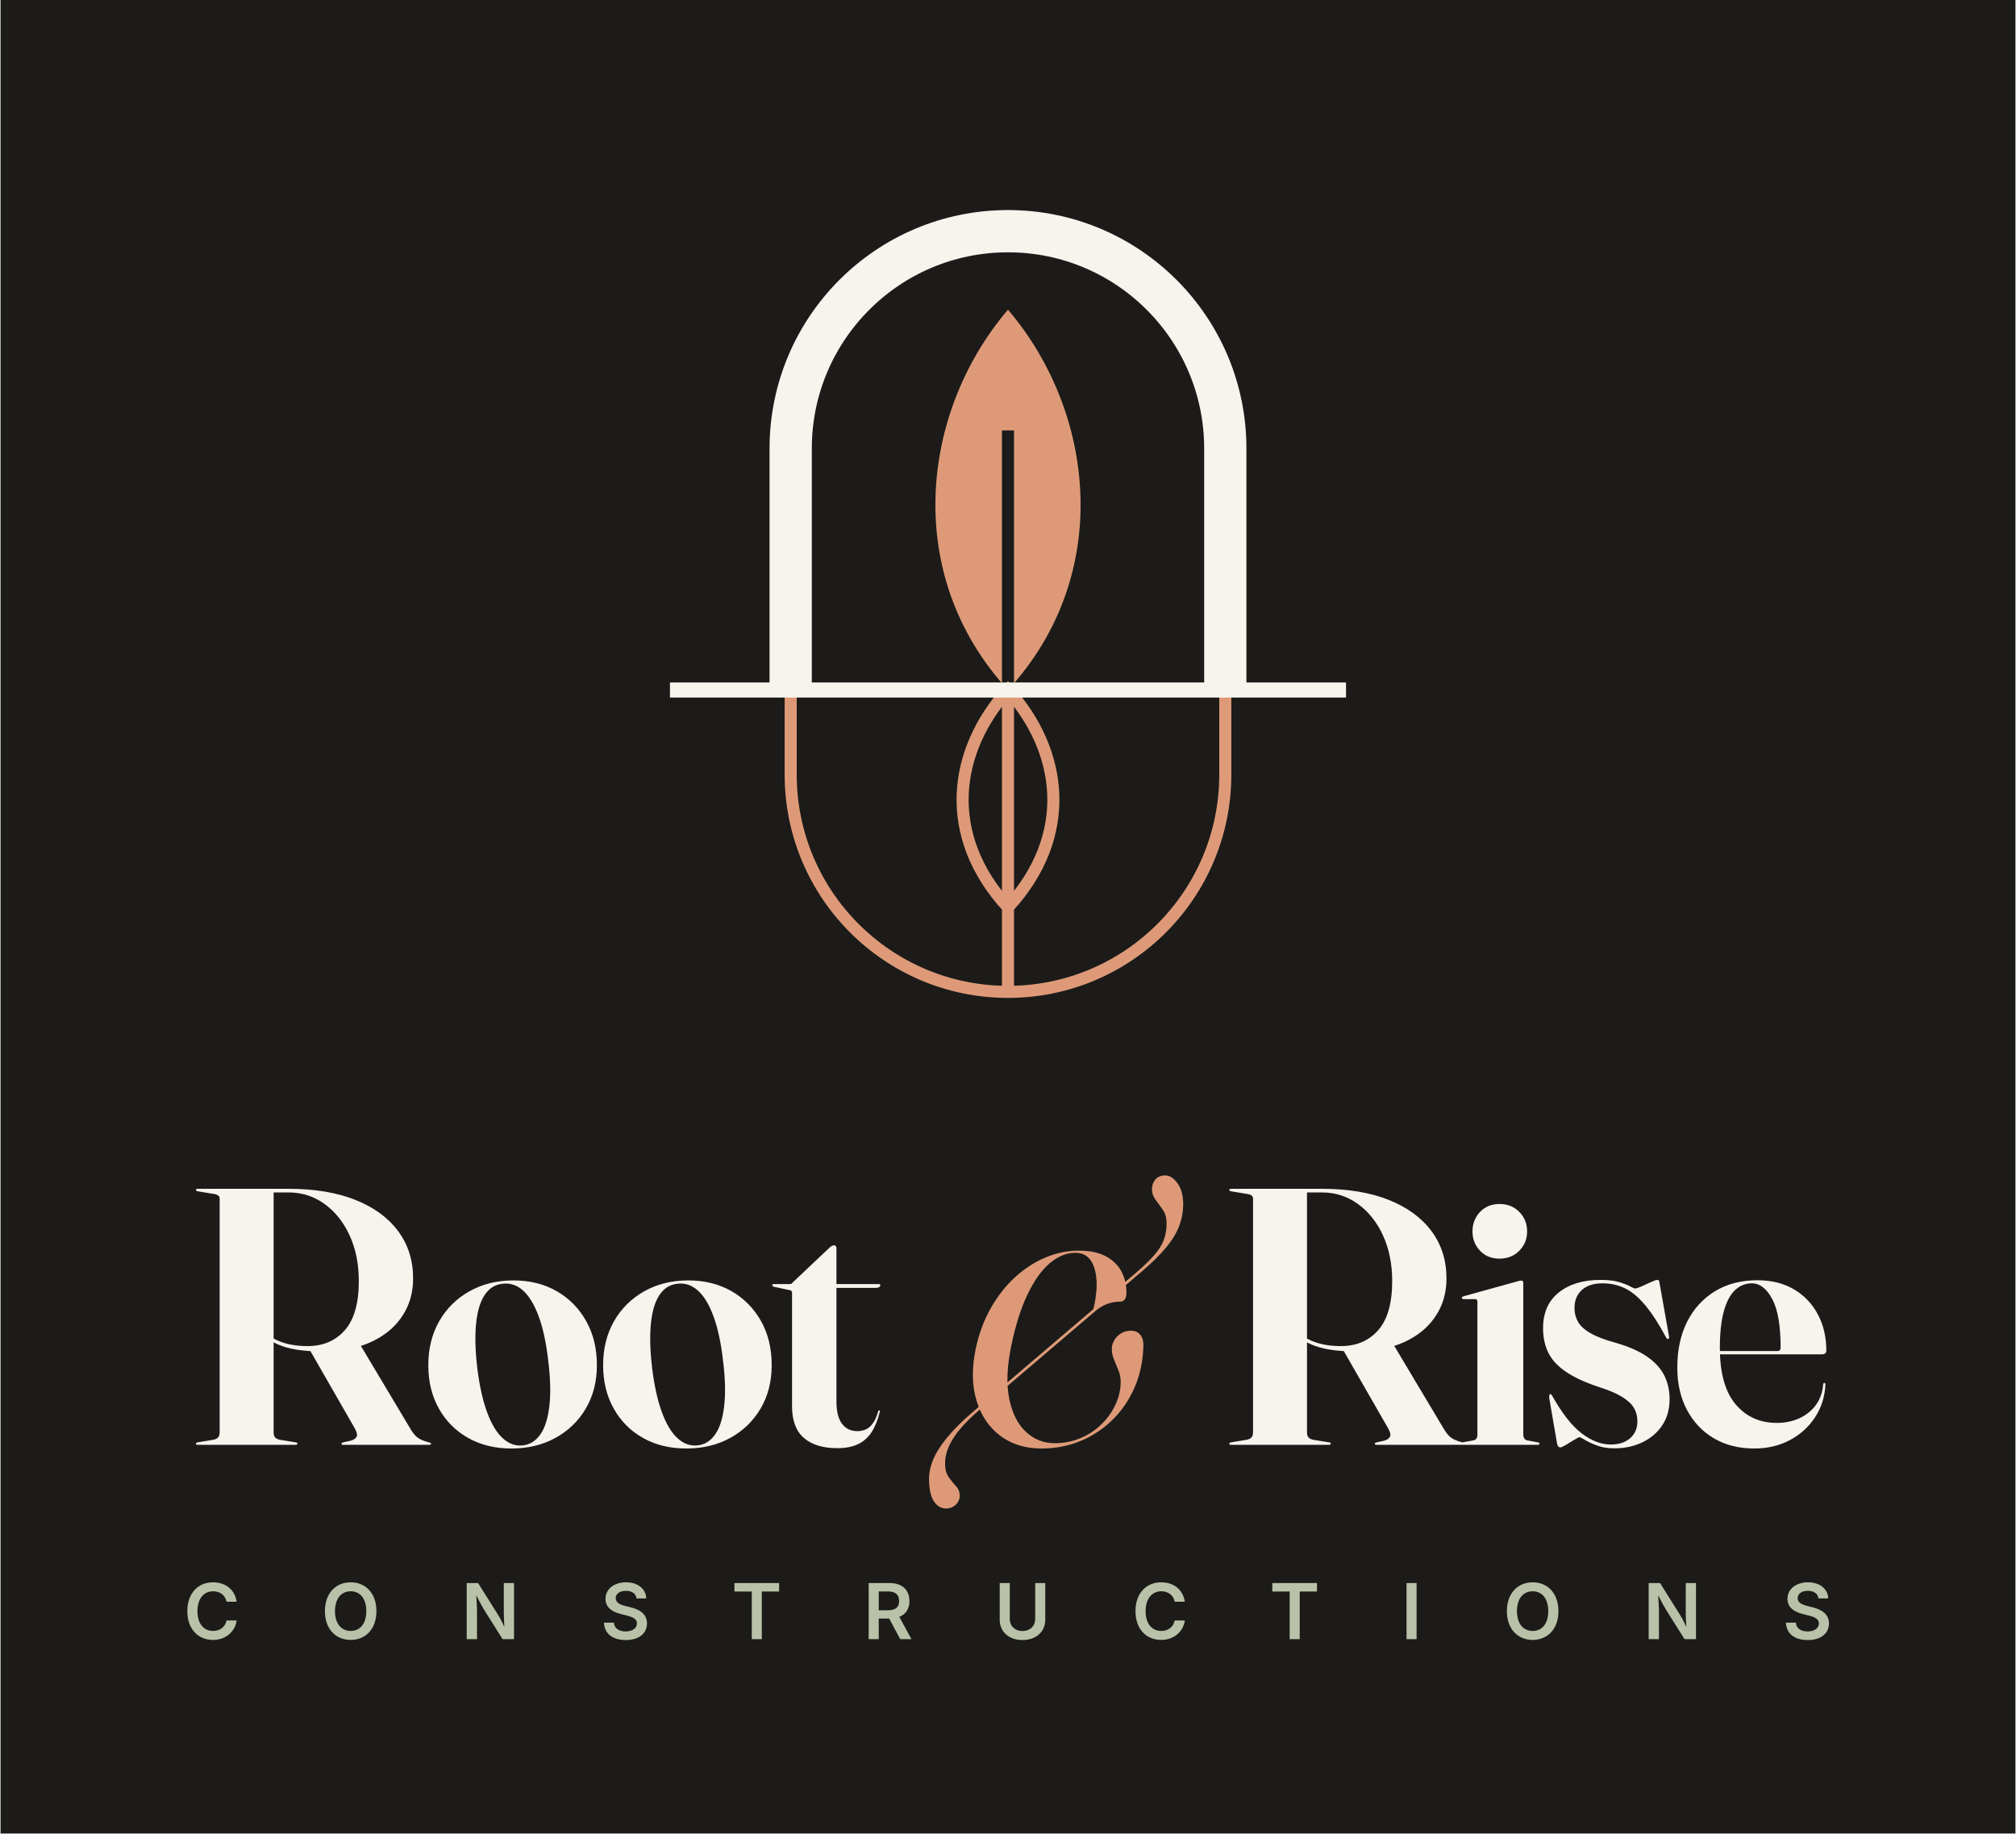
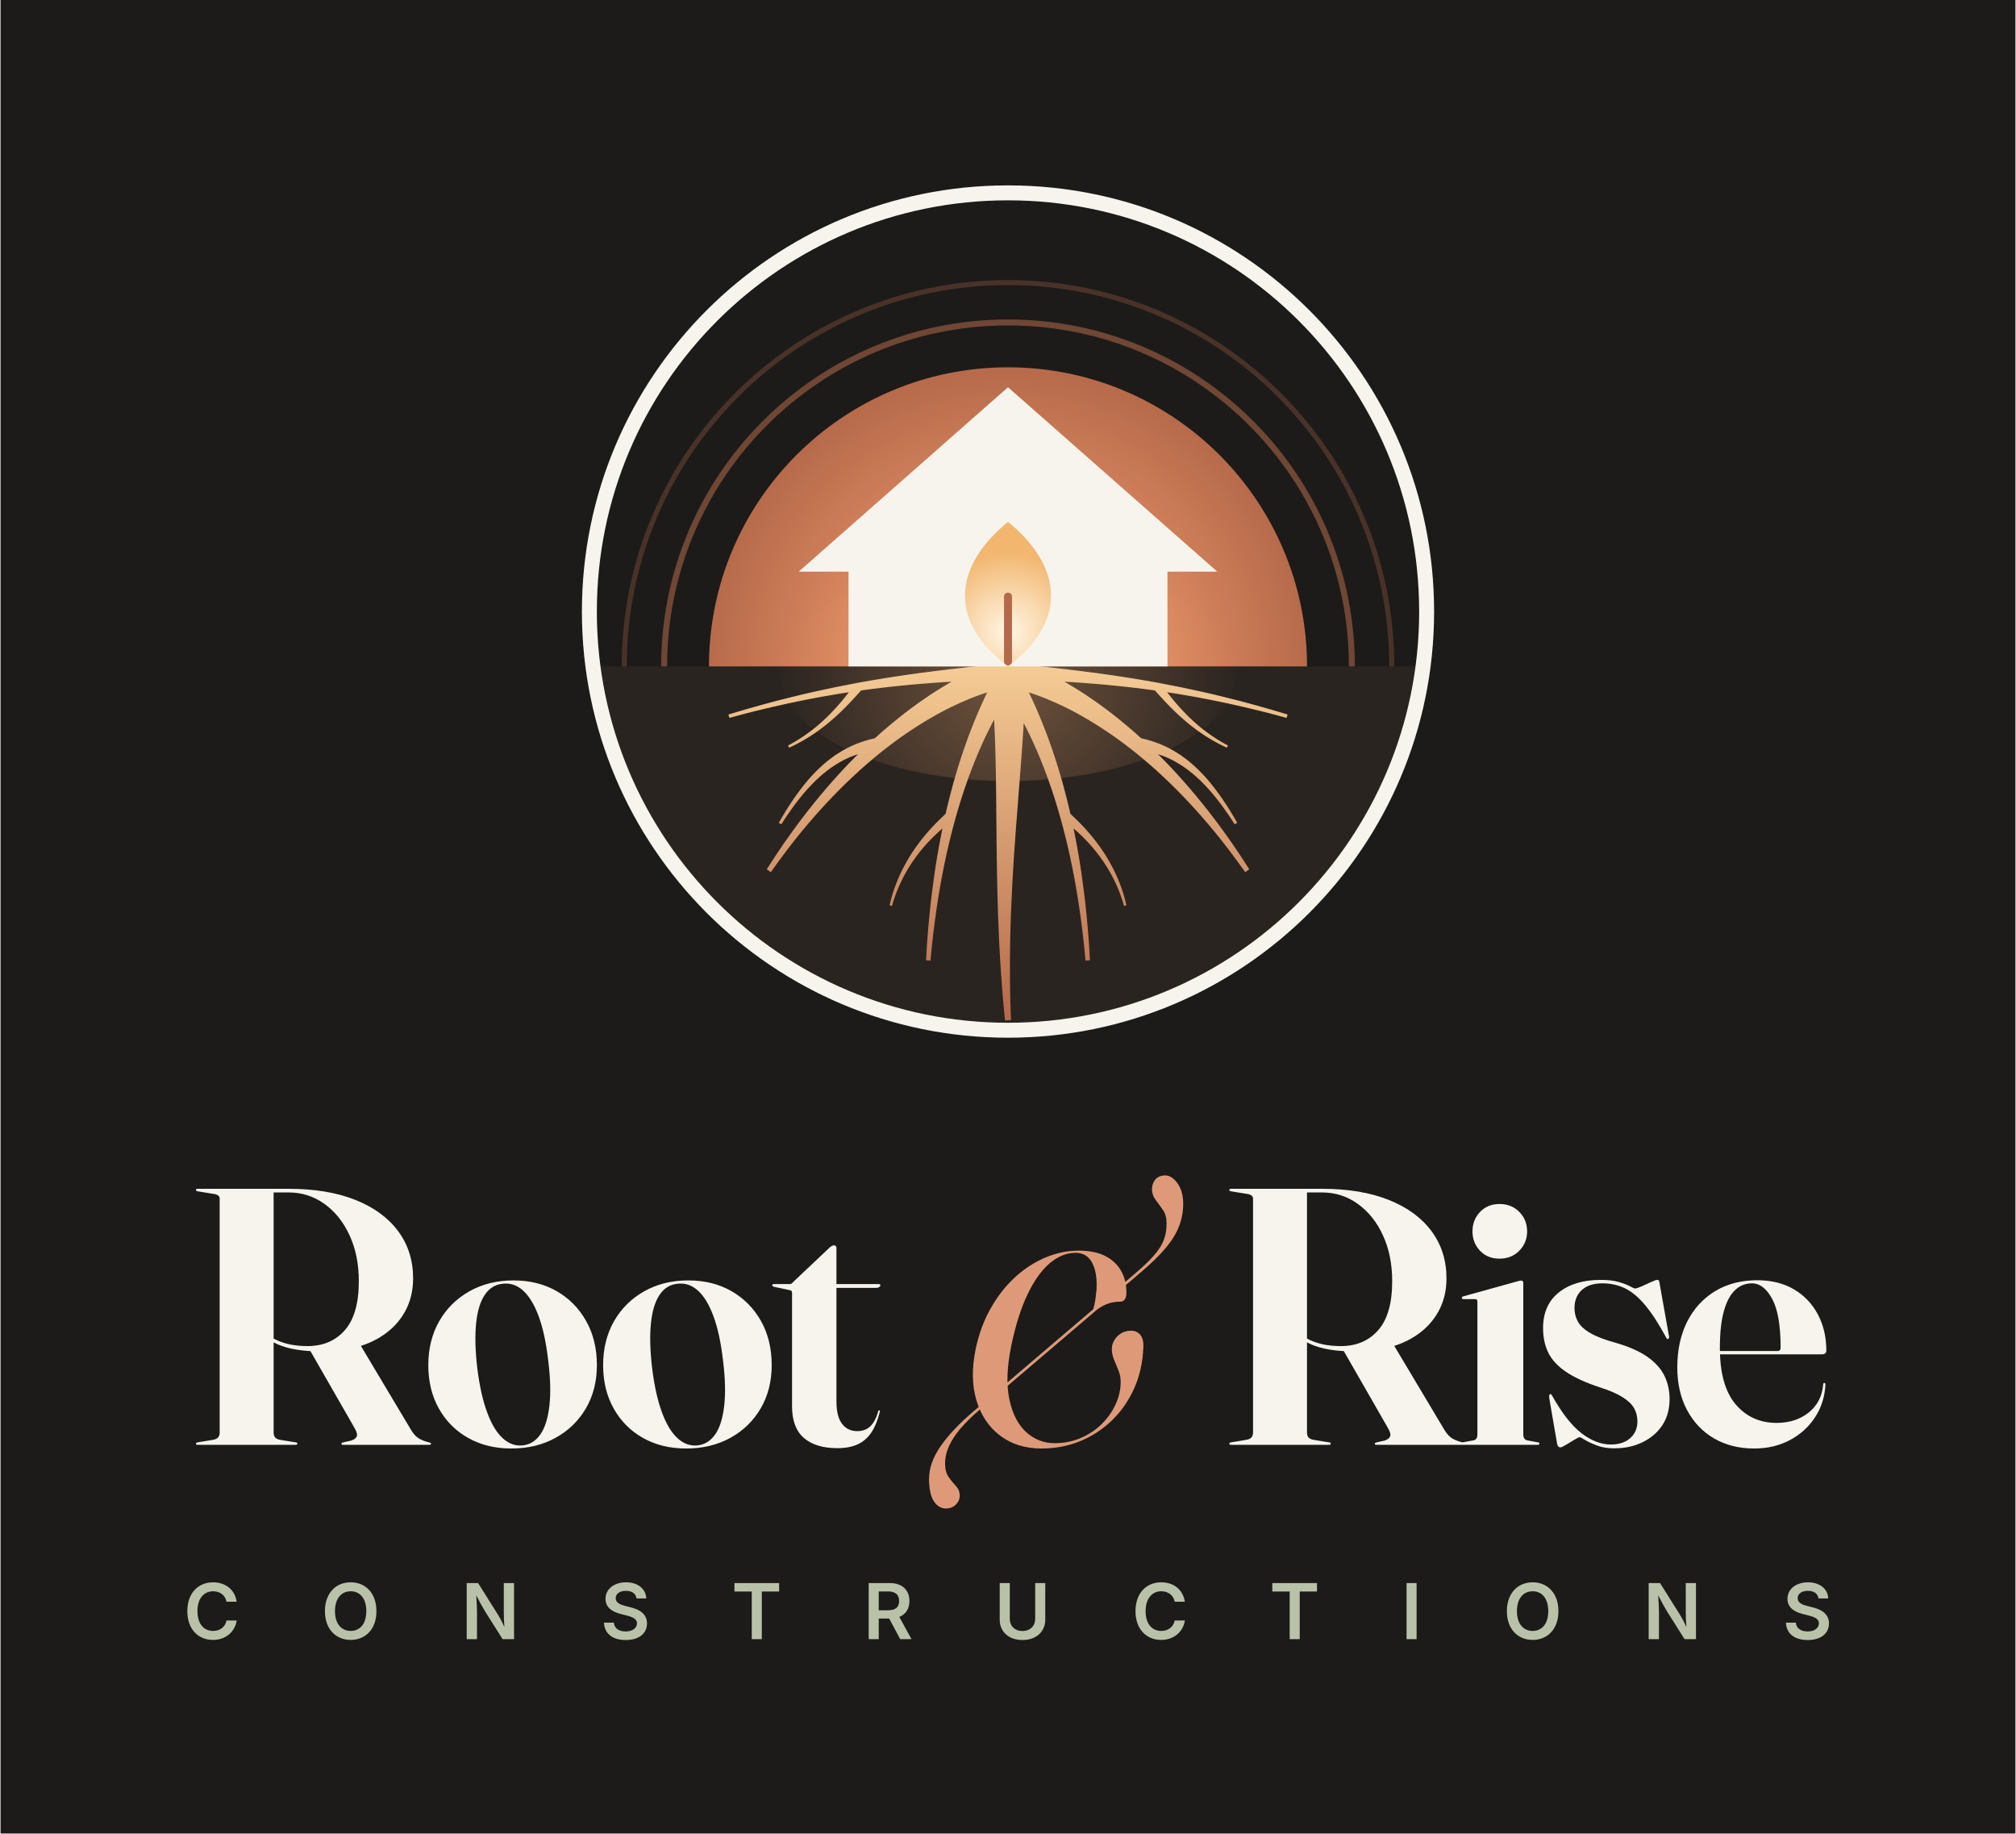
<svg xmlns="http://www.w3.org/2000/svg" width="353" height="321" viewBox="0 0 352.58 320.80" role="img" aria-label="Root &amp; Rise Constructions">
  <rect x="0" y="0" width="352.576" height="320.8" fill="#1C1B19" />
-   <g transform="translate(112.91 32) scale(1.0563) translate(-40 -34)">
-     <path d="M64 118 V78 A36 36 0 0 1 136 78 V118" fill="none" stroke="#F7F4ED" stroke-width="7" />
-     <path d="M64 118 V132 A36 36 0 0 0 136 132 V118" fill="none" stroke="#DE9A78" stroke-width="2" />
-     <mask id="rr-light-8" maskUnits="userSpaceOnUse" x="0" y="0" width="200" height="200">
-       <rect width="200" height="200" fill="#fff" />
-       <path d="M100 119 V75" stroke="#000" stroke-width="2" />
-     </mask>
-     <path d="M100 55 C114.5 72 117.5 99 100 118 C82.5 99 85.5 72 100 55Z" fill="#DE9A78" mask="url(#rr-light-8)" />
-     <path d="M100 118 C109 128 111 142 100 154 C89 142 91 128 100 118Z M100 118 V168" fill="none" stroke="#DE9A78" stroke-width="2" />
-     <path d="M44 118 H156" stroke="#F7F4ED" stroke-width="2.5" />
+   <g transform="translate(101.29 32) scale(0.8721) translate(-14 -14)">
+     <defs>
+       <clipPath id="rr9c">
+         <circle cx="100" cy="100" r="84" />
+       </clipPath>
+       <radialGradient id="rr9s" cx="100" cy="112" r="62" gradientUnits="userSpaceOnUse">
+         <stop offset="0" stop-color="#F2B98C" />
+         <stop offset="0.55" stop-color="#D9875F" />
+         <stop offset="1" stop-color="#B5694A" />
+       </radialGradient>
+       <linearGradient id="rr9r" x1="0" y1="110" x2="0" y2="182" gradientUnits="userSpaceOnUse">
+         <stop offset="0" stop-color="#F6CD96" />
+         <stop offset="1" stop-color="#B5694A" />
+       </linearGradient>
+       <radialGradient id="rr9g" cx="100" cy="104" r="16" gradientUnits="userSpaceOnUse">
+         <stop offset="0" stop-color="#FFF6E4" />
+         <stop offset="1" stop-color="#F2B66F" />
+       </radialGradient>
+       <radialGradient id="rr9h" cx="100" cy="112" r="46" gradientUnits="userSpaceOnUse">
+         <stop offset="0" stop-color="#E9A36F" stop-opacity="0.38" />
+         <stop offset="1" stop-color="#E9A36F" stop-opacity="0" />
+       </radialGradient>
+     </defs>
+     <g clip-path="url(#rr9c)">
+       <rect x="0" y="0" width="200" height="111" fill="#1C1B19" />
+       <circle cx="100" cy="111" r="60" fill="url(#rr9s)" />
+       <circle cx="100" cy="111" r="69" fill="none" stroke="#B5694A" stroke-width="1.2" opacity="0.55" />
+       <circle cx="100" cy="111" r="77" fill="none" stroke="#B5694A" stroke-width="1" opacity="0.3" />
+       <rect x="0" y="111" width="200" height="100" fill="#2a2420" />
+       <ellipse cx="100" cy="112" rx="46" ry="22" fill="url(#rr9h)" />
+       <path d="M96.25 111.16 L96.48 112.71 L96.66 114.26 L96.81 115.82 L96.94 117.38 L97.05 118.95 L97.15 120.54 L97.24 122.13 L97.31 123.73 L97.38 125.34 L97.43 126.96 L97.48 128.59 L97.52 130.24 L97.55 131.89 L97.58 133.56 L97.60 135.24 L97.62 136.93 L97.64 138.63 L97.65 140.34 L97.67 142.07 L97.69 143.81 L97.70 145.57 L97.72 147.34 L97.74 149.12 L97.77 150.92 L97.80 152.74 L97.83 154.57 L97.88 156.41 L97.93 158.27 L97.98 160.15 L98.05 162.05 L98.13 163.96 L98.21 165.90 L98.31 167.85 L98.42 169.81 L98.55 171.80 L98.69 173.81 L98.84 175.84 L99.01 177.88 L99.20 179.95 L99.40 182.04 L100.60 181.96 L100.52 179.87 L100.46 177.80 L100.42 175.76 L100.39 173.74 L100.39 171.74 L100.39 169.76 L100.41 167.80 L100.44 165.86 L100.49 163.94 L100.54 162.04 L100.61 160.16 L100.69 158.30 L100.78 156.45 L100.87 154.62 L100.97 152.80 L101.08 151.00 L101.19 149.21 L101.31 147.44 L101.44 145.68 L101.56 143.94 L101.69 142.20 L101.83 140.48 L101.96 138.77 L102.09 137.07 L102.22 135.39 L102.35 133.71 L102.48 132.04 L102.61 130.37 L102.73 128.72 L102.85 127.07 L102.96 125.43 L103.07 123.79 L103.17 122.16 L103.27 120.53 L103.36 118.91 L103.44 117.29 L103.51 115.67 L103.58 114.06 L103.65 112.44 L103.75 110.84Z M99.11 109.03 L98.06 109.48 L96.96 109.95 L95.85 110.43 L94.73 110.93 L93.59 111.47 L92.45 112.03 L91.30 112.62 L90.14 113.24 L88.97 113.90 L87.80 114.58 L86.62 115.30 L85.43 116.04 L84.23 116.82 L83.04 117.64 L81.83 118.48 L80.62 119.37 L79.41 120.28 L78.20 121.23 L76.98 122.22 L75.76 123.24 L74.53 124.30 L73.31 125.39 L72.08 126.52 L70.86 127.69 L69.63 128.89 L68.40 130.13 L67.18 131.41 L65.96 132.73 L64.74 134.09 L63.52 135.49 L62.30 136.93 L61.09 138.41 L59.88 139.93 L58.68 141.48 L57.48 143.09 L56.29 144.73 L55.10 146.41 L53.92 148.14 L52.75 149.91 L51.59 151.72 L52.41 152.28 L53.66 150.54 L54.91 148.84 L56.16 147.19 L57.42 145.58 L58.68 144.02 L59.95 142.51 L61.22 141.04 L62.50 139.61 L63.77 138.23 L65.05 136.88 L66.32 135.59 L67.60 134.33 L68.88 133.12 L70.15 131.94 L71.43 130.81 L72.70 129.72 L73.96 128.67 L75.23 127.66 L76.49 126.69 L77.74 125.76 L78.99 124.87 L80.24 124.02 L81.48 123.20 L82.70 122.43 L83.93 121.69 L85.14 120.99 L86.34 120.32 L87.54 119.69 L88.72 119.10 L89.89 118.55 L91.05 118.03 L92.20 117.54 L93.33 117.09 L94.45 116.68 L95.56 116.30 L96.65 115.95 L97.72 115.65 L98.78 115.38 L99.82 115.15 L100.89 114.97Z M99.11 114.97 L100.18 115.15 L101.22 115.38 L102.28 115.65 L103.35 115.95 L104.44 116.30 L105.55 116.68 L106.67 117.09 L107.80 117.54 L108.95 118.03 L110.11 118.55 L111.28 119.10 L112.46 119.69 L113.66 120.32 L114.86 120.99 L116.07 121.69 L117.30 122.43 L118.52 123.20 L119.76 124.02 L121.01 124.87 L122.26 125.76 L123.51 126.69 L124.77 127.66 L126.04 128.67 L127.30 129.72 L128.57 130.81 L129.85 131.94 L131.12 133.12 L132.40 134.33 L133.68 135.59 L134.95 136.88 L136.23 138.23 L137.50 139.61 L138.78 141.04 L140.05 142.51 L141.32 144.02 L142.58 145.58 L143.84 147.19 L145.09 148.84 L146.34 150.54 L147.59 152.28 L148.41 151.72 L147.25 149.91 L146.08 148.14 L144.90 146.41 L143.71 144.73 L142.52 143.09 L141.32 141.48 L140.12 139.93 L138.91 138.41 L137.70 136.93 L136.48 135.49 L135.26 134.09 L134.04 132.73 L132.82 131.41 L131.60 130.13 L130.37 128.89 L129.14 127.69 L127.92 126.52 L126.69 125.39 L125.47 124.30 L124.24 123.24 L123.02 122.22 L121.80 121.23 L120.59 120.28 L119.38 119.37 L118.17 118.48 L116.96 117.64 L115.77 116.82 L114.57 116.04 L113.38 115.30 L112.20 114.58 L111.03 113.90 L109.86 113.24 L108.70 112.62 L107.55 112.03 L106.41 111.47 L105.27 110.93 L104.15 110.43 L103.04 109.95 L101.94 109.48 L100.89 109.03Z M98.05 111.78 L97.60 112.68 L97.12 113.61 L96.64 114.56 L96.15 115.53 L95.67 116.53 L95.19 117.55 L94.71 118.60 L94.23 119.68 L93.76 120.78 L93.29 121.91 L92.83 123.07 L92.37 124.25 L91.91 125.46 L91.47 126.70 L91.03 127.97 L90.59 129.27 L90.17 130.60 L89.75 131.96 L89.34 133.34 L88.94 134.76 L88.55 136.21 L88.17 137.69 L87.80 139.20 L87.44 140.74 L87.09 142.32 L86.76 143.93 L86.44 145.57 L86.12 147.24 L85.83 148.94 L85.54 150.68 L85.27 152.45 L85.02 154.26 L84.78 156.10 L84.55 157.97 L84.34 159.88 L84.15 161.83 L83.97 163.81 L83.81 165.83 L83.67 167.88 L83.55 169.97 L84.45 170.03 L84.64 167.96 L84.86 165.92 L85.09 163.92 L85.34 161.96 L85.61 160.04 L85.89 158.16 L86.19 156.31 L86.50 154.49 L86.83 152.72 L87.18 150.98 L87.53 149.27 L87.91 147.60 L88.29 145.97 L88.69 144.37 L89.10 142.80 L89.52 141.27 L89.95 139.77 L90.39 138.31 L90.85 136.88 L91.31 135.49 L91.78 134.13 L92.26 132.80 L92.75 131.50 L93.25 130.23 L93.75 129.00 L94.26 127.80 L94.78 126.63 L95.30 125.49 L95.83 124.39 L96.37 123.31 L96.90 122.26 L97.45 121.25 L98.00 120.26 L98.55 119.31 L99.10 118.39 L99.66 117.49 L100.22 116.63 L100.78 115.80 L101.35 114.99 L101.95 114.22Z M98.05 114.22 L98.65 114.99 L99.22 115.80 L99.78 116.63 L100.34 117.49 L100.90 118.39 L101.45 119.31 L102.00 120.26 L102.55 121.25 L103.10 122.26 L103.63 123.31 L104.17 124.39 L104.70 125.49 L105.22 126.63 L105.74 127.80 L106.25 129.00 L106.75 130.23 L107.25 131.50 L107.74 132.80 L108.22 134.13 L108.69 135.49 L109.15 136.88 L109.61 138.31 L110.05 139.77 L110.48 141.27 L110.90 142.80 L111.31 144.37 L111.71 145.97 L112.09 147.60 L112.47 149.27 L112.82 150.98 L113.17 152.72 L113.50 154.49 L113.81 156.31 L114.11 158.16 L114.39 160.04 L114.66 161.96 L114.91 163.92 L115.14 165.92 L115.36 167.96 L115.55 170.03 L116.45 169.97 L116.33 167.88 L116.19 165.83 L116.03 163.81 L115.85 161.83 L115.66 159.88 L115.45 157.97 L115.22 156.10 L114.98 154.26 L114.73 152.45 L114.46 150.68 L114.17 148.94 L113.88 147.24 L113.56 145.57 L113.24 143.93 L112.91 142.32 L112.56 140.74 L112.20 139.20 L111.83 137.69 L111.45 136.21 L111.06 134.76 L110.66 133.34 L110.25 131.96 L109.83 130.60 L109.41 129.27 L108.97 127.97 L108.53 126.70 L108.09 125.46 L107.63 124.25 L107.17 123.07 L106.71 121.91 L106.24 120.78 L105.77 119.68 L105.29 118.60 L104.81 117.55 L104.33 116.53 L103.85 115.53 L103.36 114.56 L102.88 113.61 L102.40 112.68 L101.95 111.78Z M98.87 110.30 L97.89 110.45 L96.89 110.58 L95.88 110.70 L94.84 110.82 L93.78 110.95 L92.70 111.07 L91.60 111.20 L90.48 111.33 L89.34 111.46 L88.19 111.59 L87.01 111.74 L85.81 111.88 L84.59 112.04 L83.35 112.20 L82.10 112.36 L80.82 112.54 L79.52 112.72 L78.20 112.92 L76.86 113.12 L75.50 113.33 L74.12 113.56 L72.72 113.79 L71.30 114.04 L69.85 114.30 L68.39 114.58 L66.91 114.87 L65.40 115.17 L63.88 115.49 L62.33 115.82 L60.76 116.17 L59.17 116.53 L57.56 116.92 L55.93 117.32 L54.28 117.73 L52.60 118.17 L50.91 118.63 L49.19 119.11 L47.45 119.60 L45.69 120.12 L43.90 120.66 L44.10 121.34 L45.89 120.85 L47.66 120.38 L49.41 119.94 L51.14 119.52 L52.84 119.12 L54.52 118.74 L56.18 118.37 L57.81 118.03 L59.43 117.70 L61.02 117.40 L62.59 117.10 L64.14 116.83 L65.66 116.57 L67.17 116.33 L68.65 116.10 L70.11 115.89 L71.55 115.69 L72.97 115.50 L74.37 115.33 L75.75 115.17 L77.11 115.02 L78.44 114.88 L79.76 114.75 L81.06 114.63 L82.33 114.52 L83.59 114.42 L84.82 114.33 L86.04 114.24 L87.23 114.16 L88.41 114.09 L89.56 114.03 L90.70 113.97 L91.82 113.92 L92.92 113.87 L94.00 113.83 L95.06 113.79 L96.10 113.75 L97.13 113.72 L98.14 113.70 L99.13 113.70Z M100.87 113.70 L101.86 113.70 L102.87 113.72 L103.90 113.75 L104.94 113.79 L106.00 113.83 L107.08 113.87 L108.18 113.92 L109.30 113.97 L110.44 114.03 L111.59 114.09 L112.77 114.16 L113.96 114.24 L115.18 114.33 L116.41 114.42 L117.67 114.52 L118.94 114.63 L120.24 114.75 L121.56 114.88 L122.89 115.02 L124.25 115.17 L125.63 115.33 L127.03 115.50 L128.45 115.69 L129.89 115.89 L131.35 116.10 L132.83 116.33 L134.34 116.57 L135.86 116.83 L137.41 117.10 L138.98 117.40 L140.57 117.70 L142.19 118.03 L143.82 118.37 L145.48 118.74 L147.16 119.12 L148.86 119.52 L150.59 119.94 L152.34 120.38 L154.11 120.85 L155.90 121.34 L156.10 120.66 L154.31 120.12 L152.55 119.60 L150.81 119.11 L149.09 118.63 L147.40 118.17 L145.72 117.73 L144.07 117.32 L142.44 116.92 L140.83 116.53 L139.24 116.17 L137.67 115.82 L136.12 115.49 L134.60 115.17 L133.09 114.87 L131.61 114.58 L130.15 114.30 L128.70 114.04 L127.28 113.79 L125.88 113.56 L124.50 113.33 L123.14 113.12 L121.80 112.92 L120.48 112.72 L119.18 112.54 L117.90 112.36 L116.65 112.20 L115.41 112.04 L114.19 111.88 L112.99 111.74 L111.81 111.59 L110.66 111.46 L109.52 111.33 L108.40 111.20 L107.30 111.07 L106.22 110.95 L105.16 110.82 L104.12 110.70 L103.11 110.58 L102.11 110.45 L101.13 110.30Z M74.09 125.24 L73.48 125.37 L72.87 125.52 L72.26 125.67 L71.66 125.84 L71.07 126.02 L70.49 126.21 L69.91 126.42 L69.34 126.65 L68.78 126.89 L68.23 127.15 L67.68 127.42 L67.14 127.71 L66.61 128.02 L66.09 128.34 L65.57 128.67 L65.05 129.02 L64.55 129.39 L64.05 129.77 L63.55 130.17 L63.06 130.59 L62.58 131.02 L62.10 131.46 L61.62 131.93 L61.15 132.41 L60.69 132.90 L60.22 133.41 L59.76 133.94 L59.31 134.49 L58.86 135.05 L58.41 135.63 L57.96 136.23 L57.51 136.84 L57.07 137.47 L56.63 138.12 L56.19 138.78 L55.75 139.46 L55.32 140.16 L54.88 140.88 L54.45 141.62 L54.01 142.37 L54.52 142.68 L54.99 141.95 L55.46 141.24 L55.92 140.56 L56.39 139.89 L56.85 139.24 L57.32 138.60 L57.79 137.99 L58.25 137.40 L58.72 136.82 L59.19 136.27 L59.66 135.73 L60.14 135.21 L60.61 134.71 L61.08 134.23 L61.56 133.76 L62.04 133.32 L62.52 132.89 L63.00 132.48 L63.49 132.09 L63.97 131.72 L64.46 131.36 L64.96 131.02 L65.45 130.70 L65.95 130.40 L66.45 130.11 L66.95 129.84 L67.46 129.59 L67.96 129.35 L68.48 129.13 L69.00 128.93 L69.52 128.75 L70.04 128.58 L70.57 128.42 L71.11 128.28 L71.65 128.16 L72.19 128.06 L72.74 127.97 L73.30 127.90 L73.86 127.84 L74.45 127.81Z M125.55 127.81 L126.14 127.84 L126.70 127.90 L127.26 127.97 L127.81 128.06 L128.35 128.16 L128.89 128.28 L129.43 128.42 L129.96 128.58 L130.48 128.75 L131.00 128.93 L131.52 129.13 L132.04 129.35 L132.54 129.59 L133.05 129.84 L133.55 130.11 L134.05 130.40 L134.55 130.70 L135.04 131.02 L135.54 131.36 L136.03 131.72 L136.51 132.09 L137.00 132.48 L137.48 132.89 L137.96 133.32 L138.44 133.76 L138.92 134.23 L139.39 134.71 L139.86 135.21 L140.34 135.73 L140.81 136.27 L141.28 136.82 L141.75 137.40 L142.21 137.99 L142.68 138.60 L143.15 139.24 L143.61 139.89 L144.08 140.56 L144.54 141.24 L145.01 141.95 L145.48 142.68 L145.99 142.37 L145.55 141.62 L145.12 140.88 L144.68 140.16 L144.25 139.46 L143.81 138.78 L143.37 138.12 L142.93 137.47 L142.49 136.84 L142.04 136.23 L141.59 135.63 L141.14 135.05 L140.69 134.49 L140.24 133.94 L139.78 133.41 L139.31 132.90 L138.85 132.41 L138.38 131.93 L137.90 131.46 L137.42 131.02 L136.94 130.59 L136.45 130.17 L135.95 129.77 L135.45 129.39 L134.95 129.02 L134.43 128.67 L133.91 128.34 L133.39 128.02 L132.86 127.71 L132.32 127.42 L131.77 127.15 L131.22 126.89 L130.66 126.65 L130.09 126.42 L129.51 126.21 L128.93 126.02 L128.34 125.84 L127.74 125.67 L127.13 125.52 L126.52 125.37 L125.91 125.24Z M87.85 140.23 L87.50 140.57 L87.13 140.91 L86.76 141.26 L86.40 141.61 L86.03 141.97 L85.67 142.33 L85.31 142.70 L84.95 143.08 L84.59 143.47 L84.23 143.86 L83.88 144.26 L83.53 144.67 L83.19 145.08 L82.85 145.50 L82.51 145.93 L82.17 146.37 L81.85 146.81 L81.52 147.26 L81.20 147.72 L80.89 148.18 L80.58 148.65 L80.28 149.13 L79.99 149.61 L79.70 150.11 L79.42 150.61 L79.15 151.11 L78.88 151.63 L78.62 152.15 L78.37 152.68 L78.13 153.21 L77.90 153.75 L77.67 154.30 L77.46 154.86 L77.25 155.42 L77.06 155.99 L76.87 156.57 L76.70 157.15 L76.53 157.74 L76.38 158.34 L76.24 158.94 L76.72 159.07 L76.89 158.48 L77.07 157.90 L77.26 157.33 L77.46 156.77 L77.67 156.21 L77.89 155.67 L78.12 155.13 L78.36 154.59 L78.61 154.07 L78.86 153.56 L79.12 153.05 L79.40 152.55 L79.68 152.06 L79.96 151.57 L80.26 151.10 L80.56 150.63 L80.86 150.17 L81.18 149.72 L81.49 149.27 L81.82 148.84 L82.15 148.41 L82.48 147.99 L82.83 147.57 L83.17 147.17 L83.52 146.77 L83.87 146.38 L84.23 146.00 L84.59 145.63 L84.95 145.26 L85.32 144.90 L85.69 144.56 L86.06 144.21 L86.43 143.88 L86.81 143.55 L87.19 143.24 L87.57 142.93 L87.95 142.63 L88.33 142.34 L88.71 142.05 L89.11 141.79Z M110.89 141.79 L111.29 142.05 L111.67 142.34 L112.05 142.63 L112.43 142.93 L112.81 143.24 L113.19 143.55 L113.57 143.88 L113.94 144.21 L114.31 144.56 L114.68 144.90 L115.05 145.26 L115.41 145.63 L115.77 146.00 L116.13 146.38 L116.48 146.77 L116.83 147.17 L117.17 147.57 L117.52 147.99 L117.85 148.41 L118.18 148.84 L118.51 149.27 L118.82 149.72 L119.14 150.17 L119.44 150.63 L119.74 151.10 L120.04 151.57 L120.32 152.06 L120.60 152.55 L120.88 153.05 L121.14 153.56 L121.39 154.07 L121.64 154.59 L121.88 155.13 L122.11 155.67 L122.33 156.21 L122.54 156.77 L122.74 157.33 L122.93 157.90 L123.11 158.48 L123.28 159.07 L123.76 158.94 L123.62 158.34 L123.47 157.74 L123.30 157.15 L123.13 156.57 L122.94 155.99 L122.75 155.42 L122.54 154.86 L122.33 154.30 L122.10 153.75 L121.87 153.21 L121.63 152.68 L121.38 152.15 L121.12 151.63 L120.85 151.11 L120.58 150.61 L120.30 150.11 L120.01 149.61 L119.72 149.13 L119.42 148.65 L119.11 148.18 L118.80 147.72 L118.48 147.26 L118.15 146.81 L117.83 146.37 L117.49 145.93 L117.15 145.50 L116.81 145.08 L116.47 144.67 L116.12 144.26 L115.77 143.86 L115.41 143.47 L115.05 143.08 L114.69 142.70 L114.33 142.33 L113.97 141.97 L113.60 141.61 L113.24 141.26 L112.87 140.91 L112.50 140.57 L112.15 140.23Z M69.28 114.53 L69.01 114.92 L68.73 115.31 L68.45 115.68 L68.17 116.05 L67.89 116.42 L67.60 116.78 L67.32 117.14 L67.03 117.50 L66.74 117.85 L66.45 118.20 L66.15 118.54 L65.86 118.88 L65.56 119.21 L65.26 119.54 L64.95 119.87 L64.65 120.19 L64.34 120.51 L64.02 120.83 L63.71 121.14 L63.38 121.45 L63.06 121.76 L62.73 122.06 L62.40 122.36 L62.06 122.65 L61.72 122.94 L61.37 123.23 L61.02 123.51 L60.66 123.79 L60.29 124.07 L59.92 124.34 L59.55 124.61 L59.17 124.88 L58.78 125.14 L58.39 125.40 L57.98 125.65 L57.58 125.90 L57.16 126.15 L56.74 126.39 L56.31 126.64 L55.87 126.87 L56.10 127.32 L56.55 127.10 L57.00 126.88 L57.44 126.66 L57.88 126.43 L58.30 126.20 L58.73 125.96 L59.14 125.72 L59.55 125.48 L59.96 125.23 L60.36 124.98 L60.75 124.72 L61.14 124.46 L61.52 124.20 L61.90 123.93 L62.28 123.66 L62.65 123.38 L63.01 123.10 L63.37 122.82 L63.73 122.53 L64.08 122.24 L64.43 121.94 L64.78 121.65 L65.12 121.34 L65.47 121.04 L65.80 120.73 L66.14 120.41 L66.47 120.10 L66.80 119.78 L67.13 119.45 L67.46 119.12 L67.78 118.79 L68.11 118.45 L68.43 118.12 L68.75 117.77 L69.07 117.43 L69.39 117.08 L69.71 116.73 L70.03 116.37 L70.36 116.01 L70.69 115.66Z M129.31 115.66 L129.64 116.01 L129.97 116.37 L130.29 116.73 L130.61 117.08 L130.93 117.43 L131.25 117.77 L131.57 118.12 L131.89 118.45 L132.22 118.79 L132.54 119.12 L132.87 119.45 L133.20 119.78 L133.53 120.10 L133.86 120.41 L134.20 120.73 L134.53 121.04 L134.88 121.34 L135.22 121.65 L135.57 121.94 L135.92 122.24 L136.27 122.53 L136.63 122.82 L136.99 123.10 L137.35 123.38 L137.72 123.66 L138.10 123.93 L138.48 124.20 L138.86 124.46 L139.25 124.72 L139.64 124.98 L140.04 125.23 L140.45 125.48 L140.86 125.72 L141.27 125.96 L141.70 126.20 L142.12 126.43 L142.56 126.66 L143.00 126.88 L143.45 127.10 L143.90 127.32 L144.13 126.87 L143.69 126.64 L143.26 126.39 L142.84 126.15 L142.42 125.90 L142.02 125.65 L141.61 125.40 L141.22 125.14 L140.83 124.88 L140.45 124.61 L140.08 124.34 L139.71 124.07 L139.34 123.79 L138.98 123.51 L138.63 123.23 L138.28 122.94 L137.94 122.65 L137.60 122.36 L137.27 122.06 L136.94 121.76 L136.62 121.45 L136.29 121.14 L135.98 120.83 L135.66 120.51 L135.35 120.19 L135.05 119.87 L134.74 119.54 L134.44 119.21 L134.14 118.88 L133.85 118.54 L133.55 118.20 L133.26 117.85 L132.97 117.50 L132.68 117.14 L132.40 116.78 L132.11 116.42 L131.83 116.05 L131.55 115.68 L131.27 115.31 L130.99 114.92 L130.72 114.53Z" fill="url(#rr9r)" />
+     </g>
+     <path d="M58 92 L100 55 L142 92 L132 92 L132 111 L68 111 L68 92 Z" fill="#F7F4ED" />
+     <path d="M100 111 C88 102 89 91 100 82 C111 91 112 102 100 111Z" fill="url(#rr9g)" />
+     <path d="M100 110 V97" stroke="#B5694A" stroke-width="1.6" stroke-linecap="round" />
+     <circle cx="100" cy="100" r="84" fill="none" stroke="#F7F4ED" stroke-width="3" />
  </g>
  <g transform="translate(32.00 208.00)">
    <path transform="translate(0 44.80)" d="M40.19 -29.12Q40.19 -25.86 38.75 -23.28Q37.31 -20.7 34.69 -19.01Q32.06 -17.31 28.45 -16.67Q27.78 -16.58 27.09 -16.5Q26.4 -16.42 25.68 -16.38Q24.96 -16.35 24.19 -16.35Q21.66 -16.35 19.79 -16.66Q17.92 -16.96 16.51 -17.58Q15.1 -18.21 13.95 -19.14L14.27 -19.65Q15.33 -18.75 16.51 -18.24Q17.7 -17.73 18.99 -17.5Q20.29 -17.28 21.73 -17.28Q25.79 -17.28 28.24 -20.06Q30.69 -22.85 30.69 -28.64Q30.69 -33.15 29.07 -36.66Q27.46 -40.16 24.67 -42.16Q21.89 -44.16 18.43 -44.16H15.78V-2.18Q15.78 -1.57 16.08 -1.26Q16.38 -0.96 17.02 -0.86L19.55 -0.45Q19.74 -0.45 19.84 -0.38Q19.94 -0.32 19.94 -0.22Q19.94 0 19.62 0H2.5Q2.34 0 2.26 -0.06Q2.18 -0.13 2.18 -0.22Q2.18 -0.38 2.56 -0.45L5.06 -0.86Q5.73 -0.96 6.03 -1.26Q6.34 -1.57 6.34 -2.18V-43.07Q6.34 -43.46 6.03 -43.66Q5.73 -43.87 5.06 -43.94L2.56 -44.35Q2.18 -44.42 2.18 -44.58Q2.18 -44.67 2.26 -44.74Q2.34 -44.8 2.5 -44.8H18.4Q25.22 -44.8 30.08 -42.86Q34.94 -40.93 37.57 -37.39Q40.19 -33.86 40.19 -29.12ZM21.92 -16.93 30.69 -17.92 39.9 -2.5Q40.58 -1.44 41.3 -1.06Q42.02 -0.67 42.91 -0.45Q43.14 -0.38 43.23 -0.35Q43.33 -0.32 43.33 -0.22Q43.33 -0.13 43.25 -0.06Q43.17 0 43.01 0H27.94Q27.65 0 27.65 -0.22Q27.65 -0.32 27.74 -0.35Q27.84 -0.38 28.03 -0.45L29.34 -0.74Q30.11 -0.99 30.32 -1.46Q30.53 -1.92 29.95 -2.94Z M57.76 -28.77Q62.02 -28.77 65.3 -26.9Q68.58 -25.02 70.46 -21.68Q72.35 -18.34 72.35 -13.95Q72.35 -9.66 70.42 -6.37Q68.48 -3.07 65.1 -1.22Q61.73 0.64 57.38 0.64Q53.12 0.64 49.84 -1.2Q46.56 -3.04 44.7 -6.34Q42.85 -9.63 42.85 -13.95Q42.85 -18.27 44.75 -21.62Q46.66 -24.96 50.03 -26.86Q53.41 -28.77 57.76 -28.77ZM59.36 0.1Q61.25 -0.1 62.45 -1.81Q63.65 -3.52 64.03 -6.77Q64.42 -10.02 63.84 -14.69Q63.3 -19.42 62.16 -22.5Q61.02 -25.57 59.44 -26.99Q57.86 -28.42 55.87 -28.19Q53.92 -28 52.74 -26.26Q51.55 -24.51 51.22 -21.28Q50.88 -18.05 51.42 -13.41Q52 -8.77 53.14 -5.7Q54.27 -2.62 55.86 -1.17Q57.44 0.29 59.36 0.1Z M88.35 -28.77Q92.61 -28.77 95.89 -26.9Q99.17 -25.02 101.06 -21.68Q102.94 -18.34 102.94 -13.95Q102.94 -9.66 101.01 -6.37Q99.07 -3.07 95.7 -1.22Q92.32 0.64 87.97 0.64Q83.71 0.64 80.43 -1.2Q77.15 -3.04 75.3 -6.34Q73.44 -9.63 73.44 -13.95Q73.44 -18.27 75.34 -21.62Q77.25 -24.96 80.62 -26.86Q84 -28.77 88.35 -28.77ZM89.95 0.1Q91.84 -0.1 93.04 -1.81Q94.24 -3.52 94.62 -6.77Q95.01 -10.02 94.43 -14.69Q93.89 -19.42 92.75 -22.5Q91.62 -25.57 90.03 -26.99Q88.45 -28.42 86.46 -28.19Q84.51 -28 83.33 -26.26Q82.14 -24.51 81.81 -21.28Q81.47 -18.05 82.02 -13.41Q82.59 -8.77 83.73 -5.7Q84.86 -2.62 86.45 -1.17Q88.03 0.29 89.95 0.1Z M106.08 -27.07 103.36 -27.65Q103.17 -27.71 103.1 -27.78Q103.04 -27.84 103.04 -27.94Q103.04 -28.03 103.1 -28.08Q103.17 -28.13 103.23 -28.13H106.02Q106.24 -28.13 106.37 -28.19Q106.5 -28.26 106.62 -28.42L113.12 -34.56Q113.31 -34.72 113.5 -34.82Q113.7 -34.91 113.86 -34.91Q114.05 -34.91 114.16 -34.78Q114.27 -34.66 114.27 -34.43V-7.58Q114.27 -4.96 115.25 -3.68Q116.22 -2.4 117.92 -2.4Q118.53 -2.4 119.09 -2.58Q119.65 -2.75 120.11 -3.17Q120.58 -3.58 120.94 -4.24Q121.31 -4.9 121.57 -5.86Q121.63 -6.05 121.78 -6.03Q121.92 -6.02 121.86 -5.79Q121.34 -3.65 120.42 -2.22Q119.49 -0.8 118.03 -0.11Q116.58 0.58 114.43 0.58Q110.62 0.58 108.56 -1.22Q106.5 -3.01 106.5 -6.75V-26.5Q106.5 -26.75 106.42 -26.9Q106.34 -27.04 106.08 -27.07ZM111.81 -27.46 112.06 -28.13H121.66Q121.82 -28.13 121.89 -28.08Q121.95 -28.03 121.95 -27.9Q121.95 -27.74 121.74 -27.6Q121.54 -27.46 121.15 -27.46Z" fill="#F7F4ED" />
    <path transform="translate(132.58 44.80)" d="M5.63 -5.82 33.92 -29.95Q36.03 -31.74 37.26 -33.15Q38.5 -34.56 38.99 -35.9Q39.49 -37.25 39.46 -38.85Q39.46 -40.16 38.82 -41.09Q38.18 -42.02 37.55 -42.85Q36.93 -43.68 36.9 -44.67Q36.9 -45.7 37.47 -46.4Q38.05 -47.1 39.17 -47.14Q40.32 -47.17 41.33 -45.82Q42.34 -44.48 42.37 -42.24Q42.37 -40.19 41.68 -38.34Q40.99 -36.48 39.38 -34.53Q37.76 -32.58 35.01 -30.24L6.78 -6.18Q4.8 -4.48 3.44 -2.9Q2.08 -1.31 1.39 0.21Q0.7 1.73 0.7 3.26Q0.7 4.77 1.34 5.66Q1.98 6.56 2.61 7.22Q3.23 7.87 3.26 8.77Q3.3 9.7 2.64 10.4Q1.98 11.1 0.9 11.14Q-0.42 11.14 -1.25 9.89Q-2.08 8.64 -2.11 6.02Q-2.11 3.17 -0.1 0.26Q1.92 -2.66 5.63 -5.82ZM31.42 -10.62Q31.49 -11.9 31.07 -12.94Q30.66 -13.98 30.24 -14.98Q29.82 -15.97 29.89 -17.06Q29.95 -17.73 30.37 -18.4Q30.78 -19.07 31.52 -19.52Q32.26 -19.97 33.25 -19.97Q34.3 -19.97 34.9 -19.2Q35.49 -18.43 35.39 -16.96Q35.23 -13.09 33.78 -9.86Q32.32 -6.62 29.89 -4.27Q27.46 -1.92 24.32 -0.64Q21.18 0.64 17.57 0.64Q13.34 0.64 10.37 -1.58Q7.39 -3.81 6.19 -7.78Q4.99 -11.74 6.08 -16.9Q6.91 -20.77 8.69 -23.9Q10.46 -27.04 12.91 -29.3Q15.36 -31.55 18.24 -32.77Q21.12 -33.98 24.1 -33.98Q27.07 -33.98 28.94 -32.93Q30.82 -31.87 31.66 -30.14Q32.51 -28.42 32.42 -26.37Q32.38 -25.73 32.1 -25.39Q31.81 -25.06 31.42 -25.06Q30.05 -25.06 28.9 -24.59Q27.74 -24.13 26.4 -22.94Q26.56 -23.39 26.8 -24.4Q27.04 -25.41 27.2 -27.14Q27.36 -30.14 26.43 -31.87Q25.5 -33.6 23.52 -33.6Q21.18 -33.6 19.02 -31.78Q16.86 -29.95 15.14 -26.35Q13.41 -22.75 12.29 -17.38Q11.14 -11.81 11.94 -8Q12.74 -4.19 14.88 -2.24Q17.02 -0.29 19.87 -0.29Q22.3 -0.29 24.38 -1.17Q26.46 -2.05 28 -3.54Q29.54 -5.02 30.43 -6.86Q31.33 -8.7 31.42 -10.62Z" fill="#DE9A78" />
    <path transform="translate(180.83 44.80)" d="M40.19 -29.12Q40.19 -25.86 38.75 -23.28Q37.31 -20.7 34.69 -19.01Q32.06 -17.31 28.45 -16.67Q27.78 -16.58 27.09 -16.5Q26.4 -16.42 25.68 -16.38Q24.96 -16.35 24.19 -16.35Q21.66 -16.35 19.79 -16.66Q17.92 -16.96 16.51 -17.58Q15.1 -18.21 13.95 -19.14L14.27 -19.65Q15.33 -18.75 16.51 -18.24Q17.7 -17.73 18.99 -17.5Q20.29 -17.28 21.73 -17.28Q25.79 -17.28 28.24 -20.06Q30.69 -22.85 30.69 -28.64Q30.69 -33.15 29.07 -36.66Q27.46 -40.16 24.67 -42.16Q21.89 -44.16 18.43 -44.16H15.78V-2.18Q15.78 -1.57 16.08 -1.26Q16.38 -0.96 17.02 -0.86L19.55 -0.45Q19.74 -0.45 19.84 -0.38Q19.94 -0.32 19.94 -0.22Q19.94 0 19.62 0H2.5Q2.34 0 2.26 -0.06Q2.18 -0.13 2.18 -0.22Q2.18 -0.38 2.56 -0.45L5.06 -0.86Q5.73 -0.96 6.03 -1.26Q6.34 -1.57 6.34 -2.18V-43.07Q6.34 -43.46 6.03 -43.66Q5.73 -43.87 5.06 -43.94L2.56 -44.35Q2.18 -44.42 2.18 -44.58Q2.18 -44.67 2.26 -44.74Q2.34 -44.8 2.5 -44.8H18.4Q25.22 -44.8 30.08 -42.86Q34.94 -40.93 37.57 -37.39Q40.19 -33.86 40.19 -29.12ZM21.92 -16.93 30.69 -17.92 39.9 -2.5Q40.58 -1.44 41.3 -1.06Q42.02 -0.67 42.91 -0.45Q43.14 -0.38 43.23 -0.35Q43.33 -0.32 43.33 -0.22Q43.33 -0.13 43.25 -0.06Q43.17 0 43.01 0H27.94Q27.65 0 27.65 -0.22Q27.65 -0.32 27.74 -0.35Q27.84 -0.38 28.03 -0.45L29.34 -0.74Q30.11 -0.99 30.32 -1.46Q30.53 -1.92 29.95 -2.94Z M53.63 -28.38V-1.79Q53.63 -1.38 53.82 -1.1Q54.02 -0.83 54.4 -0.77L56.1 -0.45Q56.32 -0.45 56.38 -0.38Q56.45 -0.32 56.45 -0.22Q56.45 -0.13 56.38 -0.06Q56.32 0 56.16 0H43.01Q42.91 0 42.83 -0.06Q42.75 -0.13 42.75 -0.22Q42.75 -0.29 42.82 -0.35Q42.88 -0.42 43.07 -0.45L44.83 -0.77Q45.25 -0.83 45.42 -1.1Q45.6 -1.38 45.6 -1.76V-25.09Q45.6 -25.28 45.5 -25.39Q45.41 -25.5 45.15 -25.5H43.17Q43.01 -25.5 42.94 -25.57Q42.88 -25.63 42.88 -25.73Q42.88 -25.86 42.96 -25.9Q43.04 -25.95 43.14 -25.98L52.61 -28.61Q52.93 -28.7 53.04 -28.72Q53.15 -28.74 53.28 -28.74Q53.47 -28.74 53.55 -28.62Q53.63 -28.51 53.63 -28.38ZM49.47 -32.58Q47.36 -32.58 46.05 -33.97Q44.74 -35.36 44.74 -37.34Q44.74 -39.36 46.06 -40.75Q47.39 -42.14 49.47 -42.14Q51.58 -42.14 52.94 -40.75Q54.3 -39.36 54.3 -37.34Q54.3 -35.36 52.94 -33.97Q51.58 -32.58 49.47 -32.58Z M68.93 -0.06Q71.1 -0.06 72.35 -1.18Q73.6 -2.3 73.6 -4.1Q73.6 -5.41 73.01 -6.43Q72.42 -7.46 70.99 -8.35Q69.57 -9.25 67.07 -10.05Q63.26 -11.3 61.07 -12.8Q58.88 -14.3 57.98 -16.18Q57.09 -18.05 57.09 -20.42Q57.09 -24.45 59.84 -26.66Q62.59 -28.86 67.17 -28.86Q69.12 -28.86 70.38 -28.48Q71.65 -28.1 72.32 -27.73Q72.99 -27.36 73.18 -27.36Q73.5 -27.36 74.34 -27.73Q75.17 -28.1 75.98 -28.48Q76.8 -28.86 77.06 -28.86Q77.18 -28.86 77.3 -28.8Q77.41 -28.74 77.44 -28.48L79.1 -19.17Q79.17 -18.91 79.14 -18.75Q79.1 -18.59 79.01 -18.53Q78.91 -18.5 78.82 -18.54Q78.72 -18.59 78.66 -18.72Q76.74 -22.3 74.99 -24.4Q73.25 -26.5 71.44 -27.38Q69.63 -28.26 67.49 -28.26Q65.15 -28.26 63.87 -27.09Q62.59 -25.92 62.59 -23.94Q62.59 -22.62 63.2 -21.54Q63.81 -20.45 65.39 -19.54Q66.98 -18.62 69.92 -17.82Q73.31 -16.83 75.36 -15.39Q77.41 -13.95 78.32 -12.1Q79.23 -10.24 79.23 -8Q79.23 -5.34 77.95 -3.42Q76.67 -1.5 74.48 -0.45Q72.29 0.61 69.57 0.61Q67.81 0.61 66.51 0.11Q65.22 -0.38 64.43 -0.86Q63.65 -1.34 63.49 -1.34Q63.3 -1.34 62.58 -0.9Q61.86 -0.45 61.1 0Q60.35 0.45 60.1 0.45Q59.94 0.45 59.78 0.3Q59.62 0.16 59.55 -0.19L58.18 -8.13Q58.14 -8.51 58.18 -8.66Q58.21 -8.8 58.3 -8.86Q58.4 -8.93 58.48 -8.86Q58.56 -8.8 58.62 -8.7Q61.25 -4 63.82 -2.03Q66.4 -0.06 68.93 -0.06Z M106.66 -16.48Q106.66 -16.19 106.48 -16.02Q106.3 -15.84 105.92 -15.84H86.08V-16.42H98.14Q98.66 -16.42 98.66 -17.02Q98.66 -22.82 97.18 -25.54Q95.71 -28.26 93.63 -28.26Q91.94 -28.26 90.67 -27.06Q89.41 -25.86 88.72 -23.36Q88.03 -20.86 88.03 -16.96Q88.03 -10.37 90.78 -7.1Q93.54 -3.84 97.98 -3.84Q101.31 -3.84 103.58 -5.66Q105.86 -7.49 106.11 -10.59Q106.14 -10.75 106.19 -10.8Q106.24 -10.85 106.27 -10.85Q106.37 -10.85 106.43 -10.78Q106.5 -10.72 106.5 -10.53Q106.34 -7.33 104.67 -4.8Q103.01 -2.27 100.26 -0.82Q97.5 0.64 94.05 0.64Q90.05 0.64 87.02 -1.12Q84 -2.88 82.29 -6.08Q80.58 -9.28 80.58 -13.54Q80.58 -18.11 82.3 -21.54Q84.03 -24.96 87.18 -26.88Q90.34 -28.8 94.59 -28.8Q98.3 -28.8 101.01 -27.2Q103.71 -25.6 105.18 -22.82Q106.66 -20.03 106.66 -16.48Z" fill="#F7F4ED" />
    <path transform="translate(0 78.80)" d="M5.17 0.13C7.49 0.13 9.05 -1.39 9.32 -3.27H7.54C7.32 -2.11 6.37 -1.44 5.19 -1.44C3.6 -1.44 2.45 -2.65 2.45 -4.9C2.45 -7.13 3.59 -8.38 5.2 -8.38C6.37 -8.38 7.32 -7.71 7.54 -6.55H9.31C9 -8.7 7.33 -9.95 5.17 -9.95C2.61 -9.95 0.68 -8.08 0.68 -4.9C0.68 -1.74 2.59 0.13 5.17 0.13Z M29.27 0.13C31.84 0.13 33.77 -1.73 33.77 -4.9C33.77 -8.08 31.84 -9.95 29.27 -9.95C26.69 -9.95 24.76 -8.08 24.76 -4.9C24.76 -1.74 26.69 0.13 29.27 0.13ZM29.27 -1.44C27.66 -1.44 26.52 -2.67 26.52 -4.9C26.52 -7.15 27.66 -8.38 29.27 -8.38C30.87 -8.38 32 -7.16 32 -4.9C32 -2.66 30.87 -1.44 29.27 -1.44Z M49.57 0H51.37V-4.88C51.37 -5.43 51.31 -6.46 51.24 -7.67C51.9 -6.39 52.27 -5.7 52.78 -4.87L55.85 0H57.85V-9.82H56.06V-4.67C56.06 -4.07 56.1 -3.07 56.16 -2.12C55.74 -3.1 55.31 -3.85 54.96 -4.41L51.56 -9.82H49.57Z M77.4 0.15C79.75 0.15 81.12 -1.03 81.12 -2.76C81.12 -4.47 79.69 -5.23 78.23 -5.58L77.32 -5.81C76.52 -6.01 75.64 -6.34 75.64 -7.17C75.64 -7.91 76.31 -8.46 77.42 -8.46C78.48 -8.46 79.19 -7.97 79.28 -7.13H80.99C80.94 -8.77 79.54 -9.95 77.45 -9.95C75.39 -9.95 73.86 -8.79 73.86 -7.06C73.86 -5.68 74.83 -4.84 76.47 -4.42L77.59 -4.13C78.65 -3.86 79.36 -3.53 79.36 -2.77C79.36 -1.92 78.55 -1.35 77.39 -1.35C76.28 -1.35 75.4 -1.85 75.32 -2.89H73.59C73.67 -0.95 75.11 0.15 77.4 0.15Z M96.42 -8.34H99.45V0H101.21V-8.34H104.24V-9.82H96.42Z M119.91 0H121.67V-3.61H123.5L125.43 0H127.4L125.27 -3.9C126.43 -4.36 127.04 -5.35 127.04 -6.68C127.04 -8.55 125.84 -9.82 123.58 -9.82H119.91ZM121.67 -5.06V-8.35H123.31C124.65 -8.35 125.24 -7.73 125.24 -6.68C125.24 -5.64 124.65 -5.06 123.32 -5.06Z M146.83 0.15C149.22 0.15 150.81 -1.31 150.81 -3.41V-9.82H149.05V-3.55C149.05 -2.32 148.18 -1.43 146.83 -1.43C145.47 -1.43 144.6 -2.32 144.6 -3.55V-9.82H142.84V-3.41C142.84 -1.31 144.42 0.15 146.83 0.15Z M171.09 0.13C173.41 0.13 174.97 -1.39 175.24 -3.27H173.46C173.24 -2.11 172.29 -1.44 171.11 -1.44C169.52 -1.44 168.37 -2.65 168.37 -4.9C168.37 -7.13 169.51 -8.38 171.12 -8.38C172.29 -8.38 173.24 -7.71 173.46 -6.55H175.23C174.92 -8.7 173.25 -9.95 171.09 -9.95C168.53 -9.95 166.6 -8.08 166.6 -4.9C166.6 -1.74 168.51 0.13 171.09 0.13Z M190.54 -8.34H193.58V0H195.34V-8.34H198.36V-9.82H190.54Z M215.79 -9.82H214.03V0H215.79Z M236.1 0.13C238.67 0.13 240.61 -1.73 240.61 -4.9C240.61 -8.08 238.67 -9.95 236.1 -9.95C233.53 -9.95 231.59 -8.08 231.59 -4.9C231.59 -1.74 233.53 0.13 236.1 0.13ZM236.1 -1.44C234.49 -1.44 233.35 -2.67 233.35 -4.9C233.35 -7.15 234.49 -8.38 236.1 -8.38C237.7 -8.38 238.83 -7.16 238.83 -4.9C238.83 -2.66 237.7 -1.44 236.1 -1.44Z M256.4 0H258.2V-4.88C258.2 -5.43 258.14 -6.46 258.07 -7.67C258.73 -6.39 259.1 -5.7 259.61 -4.87L262.68 0H264.68V-9.82H262.89V-4.67C262.89 -4.07 262.93 -3.07 263 -2.12C262.57 -3.1 262.14 -3.85 261.79 -4.41L258.39 -9.82H256.4Z M284.23 0.15C286.58 0.15 287.95 -1.03 287.95 -2.76C287.95 -4.47 286.52 -5.23 285.06 -5.58L284.15 -5.81C283.35 -6.01 282.47 -6.34 282.47 -7.17C282.47 -7.91 283.14 -8.46 284.25 -8.46C285.31 -8.46 286.02 -7.97 286.11 -7.13H287.82C287.77 -8.77 286.37 -9.95 284.28 -9.95C282.22 -9.95 280.69 -8.79 280.69 -7.06C280.69 -5.68 281.66 -4.84 283.3 -4.42L284.42 -4.13C285.48 -3.86 286.19 -3.53 286.19 -2.77C286.19 -1.92 285.38 -1.35 284.22 -1.35C283.11 -1.35 282.23 -1.85 282.16 -2.89H280.42C280.5 -0.95 281.94 0.15 284.23 0.15Z" fill="#B9C2A8" />
  </g>
</svg>
